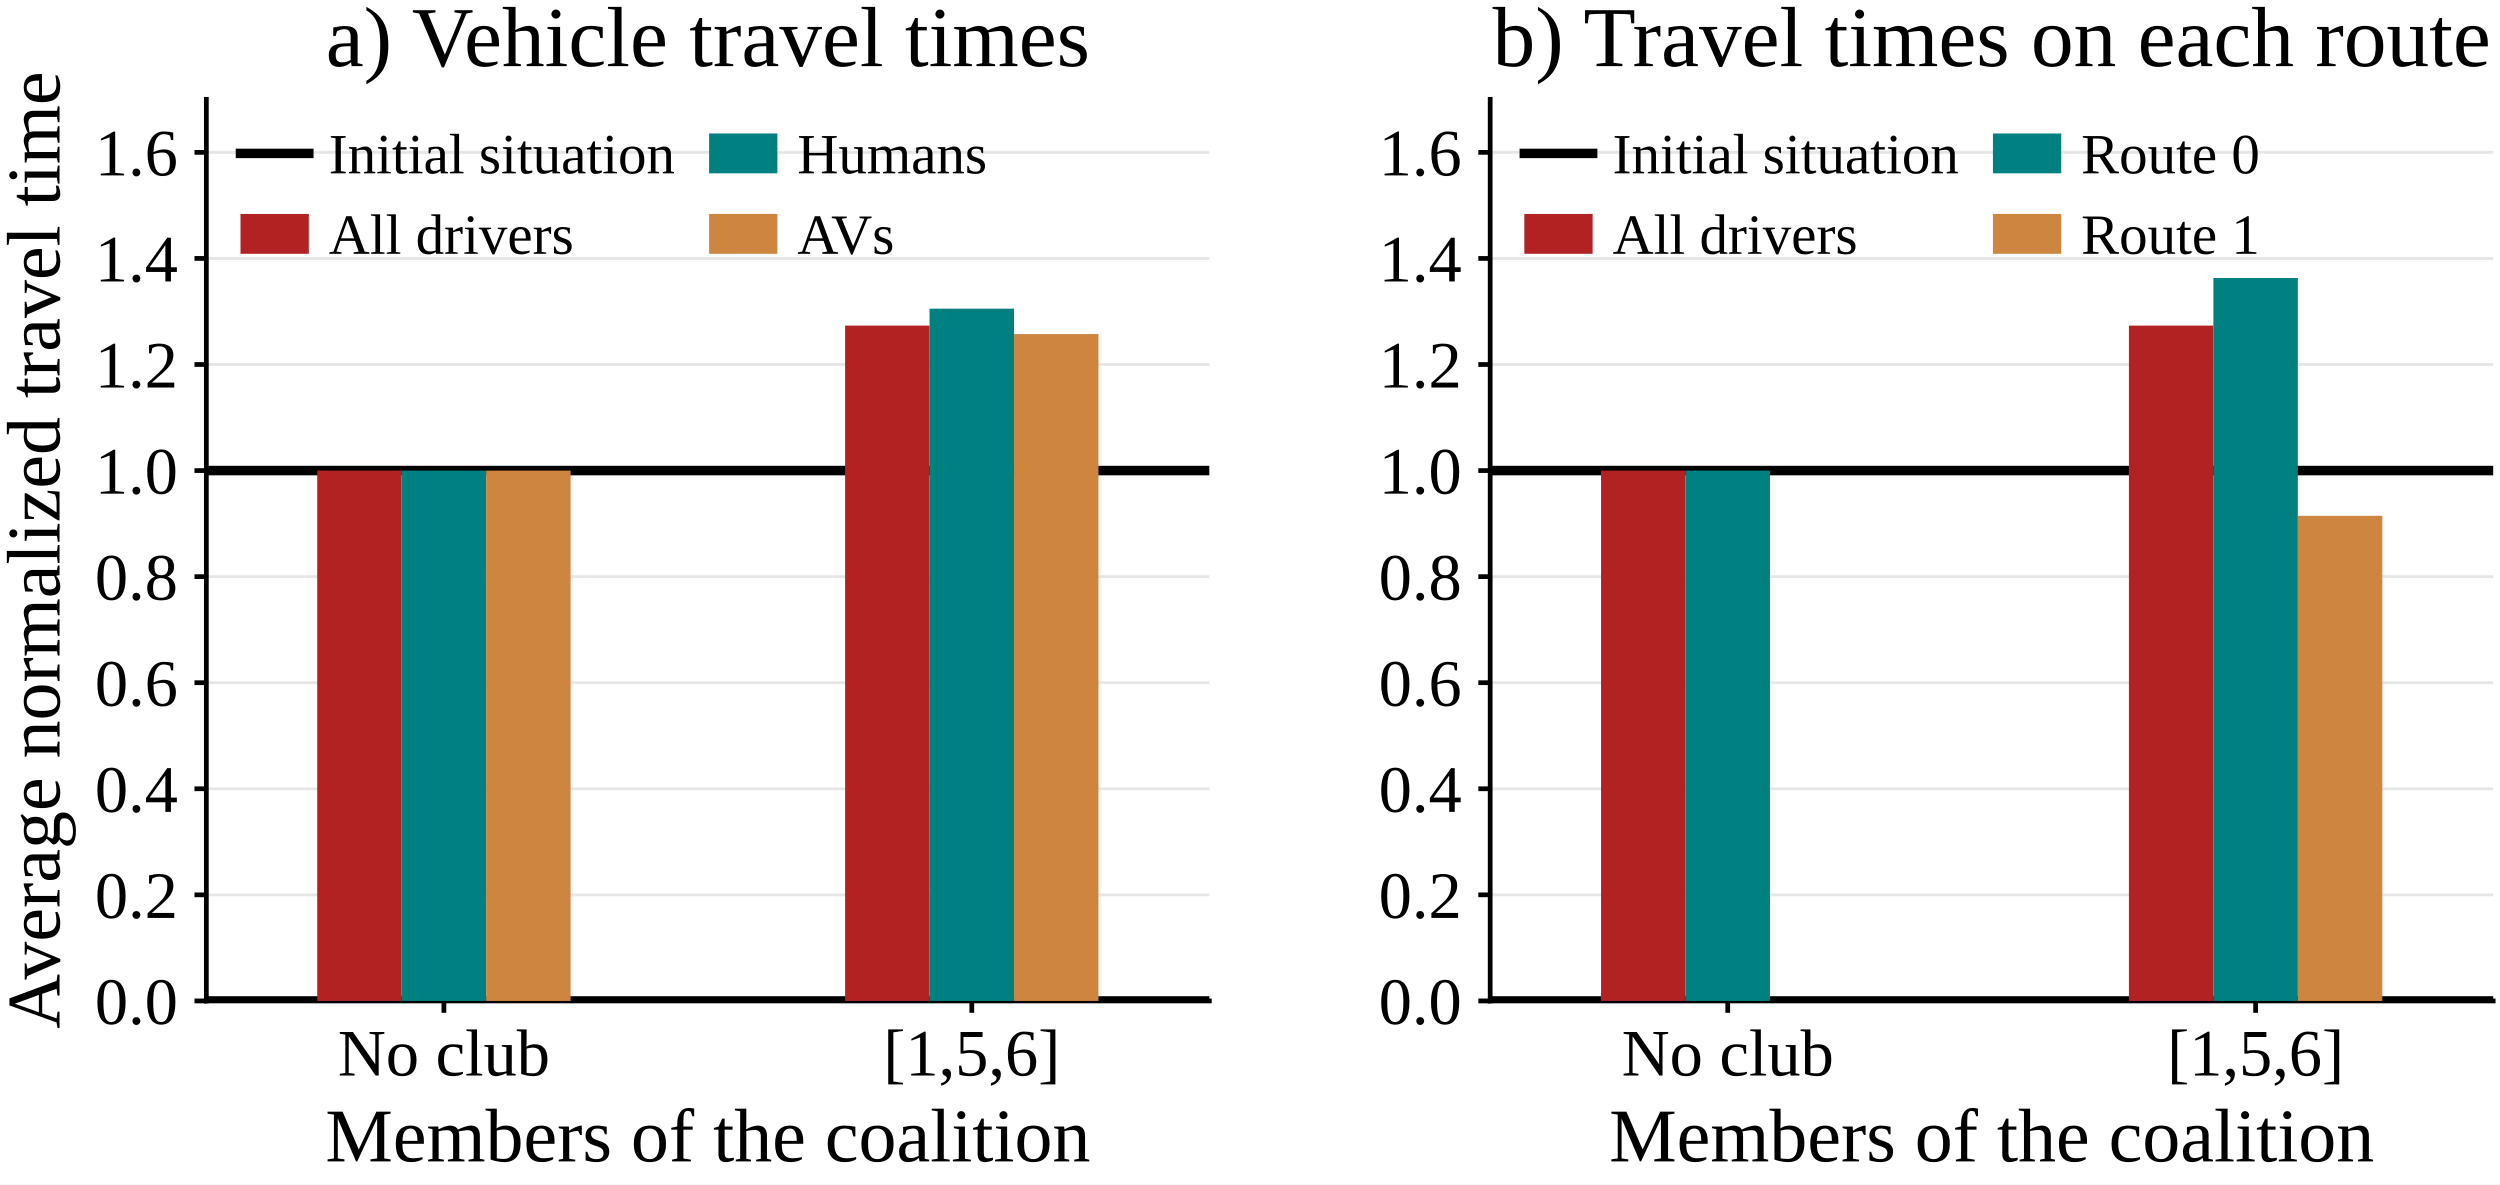
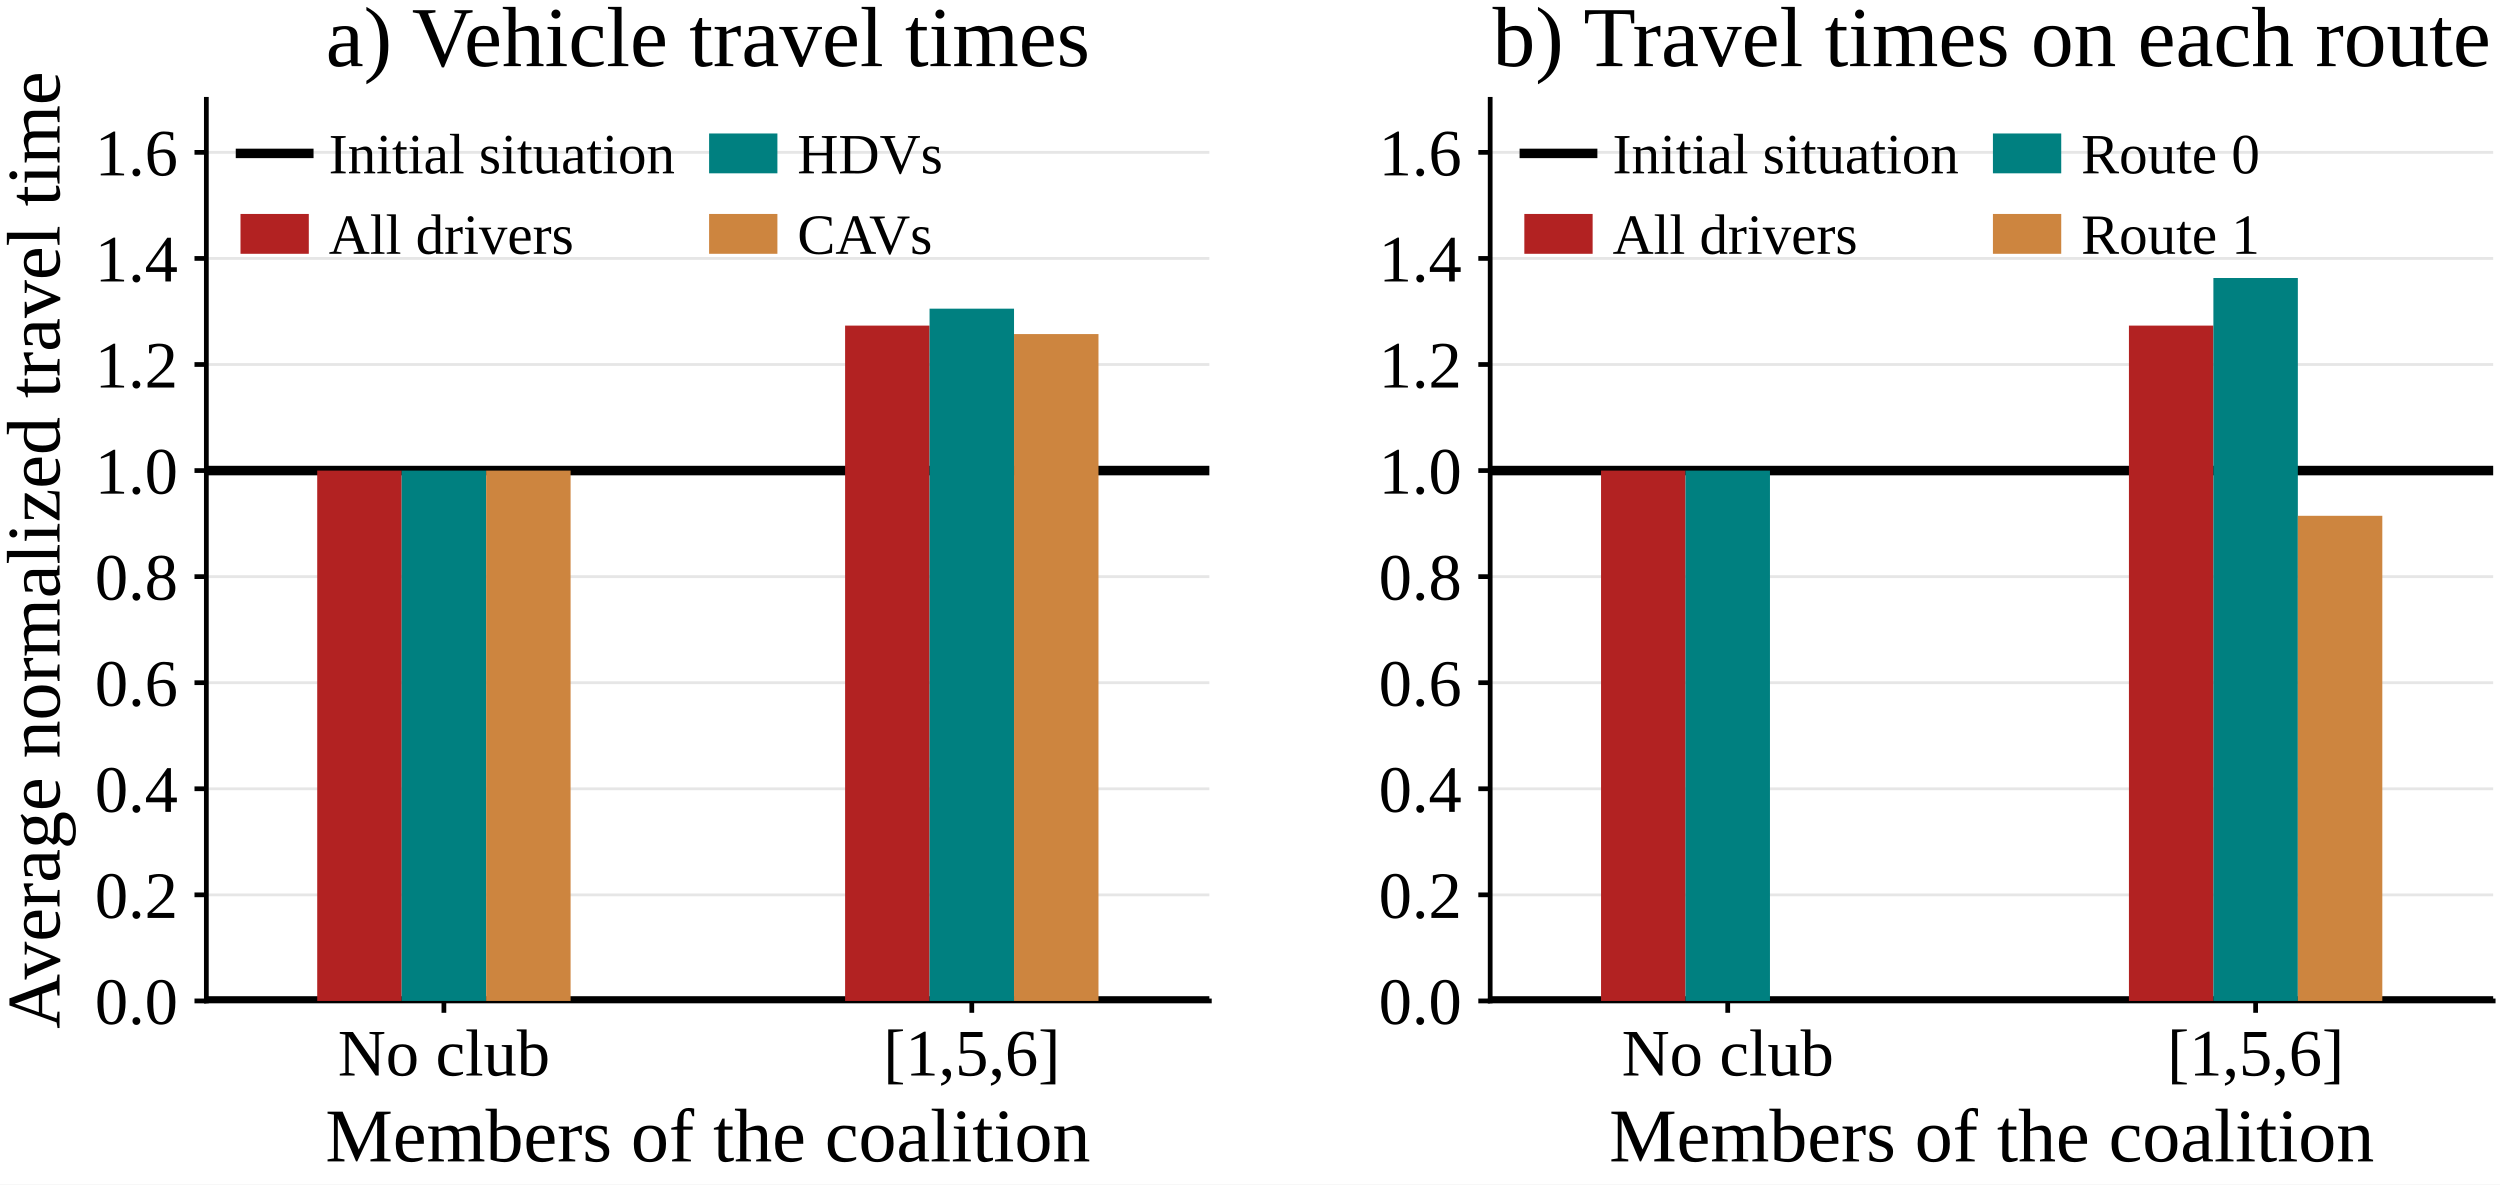
<svg xmlns="http://www.w3.org/2000/svg" xmlns:xlink="http://www.w3.org/1999/xlink" width="527.054pt" height="249.707pt" viewBox="0 0 527.054 249.707" version="1.1">
  <defs>
    <style type="text/css">*{stroke-linejoin: round; stroke-linecap: butt}</style>
  </defs>
  <g id="figure_1">
    <g id="patch_1">
      <path d="M 0 249.707  L 527.054 249.707  L 527.054 0  L 0 0  z " style="fill: #ffffff" />
    </g>
    <g id="axes_1">
      <g id="patch_2">
        <path d="M 43.502 211.019  L 254.955 211.019  L 254.955 20.939  L 43.502 20.939  z " style="fill: #ffffff" />
      </g>
      <g id="matplotlib.axis_1">
        <g id="xtick_1">
          <g id="line2d_1">
            <defs>
-               <path id="m7b30790bf8" d="M 0 0  L 0 2.5  " style="stroke: #000000" />
+               <path id="me50d489197" d="M 0 0  L 0 2.5  " style="stroke: #000000" />
            </defs>
            <g>
-               <use xlink:href="#m7b30790bf8" x="93.583" y="211.019" style="stroke: #000000" />
+               <use xlink:href="#me50d489197" x="93.583" y="211.019" style="stroke: #000000" />
            </g>
          </g>
          <g id="text_1">
            <text style="font-size: 14px; font-family: 'Times New Roman'; text-anchor: middle" x="93.583" y="226.74" transform="rotate(-0 93.58339 226.74)">No club</text>
          </g>
        </g>
        <g id="xtick_2">
          <g id="line2d_2">
            <g>
-               <use xlink:href="#m7b30790bf8" x="204.874" y="211.019" style="stroke: #000000" />
+               <use xlink:href="#me50d489197" x="204.874" y="211.019" style="stroke: #000000" />
            </g>
          </g>
          <g id="text_2">
            <text style="font-size: 14px; font-family: 'Times New Roman'; text-anchor: middle" x="204.874" y="226.74" transform="rotate(-0 204.8742 226.74)">[1,5,6]</text>
          </g>
        </g>
        <g id="text_3">
          <text style="font-size: 16px; font-family: 'Times New Roman'; text-anchor: middle" x="149.229" y="244.845" transform="rotate(-0 149.2288 244.8447)">Members of the coalition</text>
        </g>
      </g>
      <g id="matplotlib.axis_2">
        <g id="ytick_1">
          <g id="line2d_3">
-             <path d="M 43.502 211.019  L 254.955 211.019  " clip-path="url(#p16d0015ae8)" style="fill: none; stroke: #e6e6e6; stroke-width: 0.6; stroke-linecap: square" />
+             <path d="M 43.502 211.019  L 254.955 211.019  " clip-path="url(#pb541ff72c2)" style="fill: none; stroke: #e6e6e6; stroke-width: 0.6; stroke-linecap: square" />
          </g>
          <g id="line2d_4">
            <defs>
-               <path id="m660d501bb4" d="M 0 0  L -2.5 0  " style="stroke: #000000" />
+               <path id="m9a9bb2b835" d="M 0 0  L -2.5 0  " style="stroke: #000000" />
            </defs>
            <g>
-               <use xlink:href="#m660d501bb4" x="43.502" y="211.019" style="stroke: #000000" />
+               <use xlink:href="#m9a9bb2b835" x="43.502" y="211.019" style="stroke: #000000" />
            </g>
          </g>
          <g id="text_4">
            <text style="font-size: 14px; font-family: 'Times New Roman'; text-anchor: end" x="37.502" y="215.879" transform="rotate(-0 37.5025 215.8794)">0.0</text>
          </g>
        </g>
        <g id="ytick_2">
          <g id="line2d_5">
-             <path d="M 43.502 188.656  L 254.955 188.656  " clip-path="url(#p16d0015ae8)" style="fill: none; stroke: #e6e6e6; stroke-width: 0.6; stroke-linecap: square" />
+             <path d="M 43.502 188.656  L 254.955 188.656  " clip-path="url(#pb541ff72c2)" style="fill: none; stroke: #e6e6e6; stroke-width: 0.6; stroke-linecap: square" />
          </g>
          <g id="line2d_6">
            <g>
-               <use xlink:href="#m660d501bb4" x="43.502" y="188.656" style="stroke: #000000" />
+               <use xlink:href="#m9a9bb2b835" x="43.502" y="188.656" style="stroke: #000000" />
            </g>
          </g>
          <g id="text_5">
            <text style="font-size: 14px; font-family: 'Times New Roman'; text-anchor: end" x="37.502" y="193.517" transform="rotate(-0 37.5025 193.517)">0.2</text>
          </g>
        </g>
        <g id="ytick_3">
          <g id="line2d_7">
-             <path d="M 43.502 166.294  L 254.955 166.294  " clip-path="url(#p16d0015ae8)" style="fill: none; stroke: #e6e6e6; stroke-width: 0.6; stroke-linecap: square" />
+             <path d="M 43.502 166.294  L 254.955 166.294  " clip-path="url(#pb541ff72c2)" style="fill: none; stroke: #e6e6e6; stroke-width: 0.6; stroke-linecap: square" />
          </g>
          <g id="line2d_8">
            <g>
-               <use xlink:href="#m660d501bb4" x="43.502" y="166.294" style="stroke: #000000" />
+               <use xlink:href="#m9a9bb2b835" x="43.502" y="166.294" style="stroke: #000000" />
            </g>
          </g>
          <g id="text_6">
            <text style="font-size: 14px; font-family: 'Times New Roman'; text-anchor: end" x="37.502" y="171.155" transform="rotate(-0 37.5025 171.1547)">0.4</text>
          </g>
        </g>
        <g id="ytick_4">
          <g id="line2d_9">
-             <path d="M 43.502 143.932  L 254.955 143.932  " clip-path="url(#p16d0015ae8)" style="fill: none; stroke: #e6e6e6; stroke-width: 0.6; stroke-linecap: square" />
+             <path d="M 43.502 143.932  L 254.955 143.932  " clip-path="url(#pb541ff72c2)" style="fill: none; stroke: #e6e6e6; stroke-width: 0.6; stroke-linecap: square" />
          </g>
          <g id="line2d_10">
            <g>
-               <use xlink:href="#m660d501bb4" x="43.502" y="143.932" style="stroke: #000000" />
+               <use xlink:href="#m9a9bb2b835" x="43.502" y="143.932" style="stroke: #000000" />
            </g>
          </g>
          <g id="text_7">
            <text style="font-size: 14px; font-family: 'Times New Roman'; text-anchor: end" x="37.502" y="148.792" transform="rotate(-0 37.5025 148.7923)">0.6</text>
          </g>
        </g>
        <g id="ytick_5">
          <g id="line2d_11">
-             <path d="M 43.502 121.569  L 254.955 121.569  " clip-path="url(#p16d0015ae8)" style="fill: none; stroke: #e6e6e6; stroke-width: 0.6; stroke-linecap: square" />
+             <path d="M 43.502 121.569  L 254.955 121.569  " clip-path="url(#pb541ff72c2)" style="fill: none; stroke: #e6e6e6; stroke-width: 0.6; stroke-linecap: square" />
          </g>
          <g id="line2d_12">
            <g>
-               <use xlink:href="#m660d501bb4" x="43.502" y="121.569" style="stroke: #000000" />
+               <use xlink:href="#m9a9bb2b835" x="43.502" y="121.569" style="stroke: #000000" />
            </g>
          </g>
          <g id="text_8">
            <text style="font-size: 14px; font-family: 'Times New Roman'; text-anchor: end" x="37.502" y="126.43" transform="rotate(-0 37.5025 126.43)">0.8</text>
          </g>
        </g>
        <g id="ytick_6">
          <g id="line2d_13">
-             <path d="M 43.502 99.207  L 254.955 99.207  " clip-path="url(#p16d0015ae8)" style="fill: none; stroke: #e6e6e6; stroke-width: 0.6; stroke-linecap: square" />
+             <path d="M 43.502 99.207  L 254.955 99.207  " clip-path="url(#pb541ff72c2)" style="fill: none; stroke: #e6e6e6; stroke-width: 0.6; stroke-linecap: square" />
          </g>
          <g id="line2d_14">
            <g>
-               <use xlink:href="#m660d501bb4" x="43.502" y="99.207" style="stroke: #000000" />
+               <use xlink:href="#m9a9bb2b835" x="43.502" y="99.207" style="stroke: #000000" />
            </g>
          </g>
          <g id="text_9">
            <text style="font-size: 14px; font-family: 'Times New Roman'; text-anchor: end" x="37.502" y="104.068" transform="rotate(-0 37.5025 104.0676)">1.0</text>
          </g>
        </g>
        <g id="ytick_7">
          <g id="line2d_15">
-             <path d="M 43.502 76.845  L 254.955 76.845  " clip-path="url(#p16d0015ae8)" style="fill: none; stroke: #e6e6e6; stroke-width: 0.6; stroke-linecap: square" />
+             <path d="M 43.502 76.845  L 254.955 76.845  " clip-path="url(#pb541ff72c2)" style="fill: none; stroke: #e6e6e6; stroke-width: 0.6; stroke-linecap: square" />
          </g>
          <g id="line2d_16">
            <g>
-               <use xlink:href="#m660d501bb4" x="43.502" y="76.845" style="stroke: #000000" />
+               <use xlink:href="#m9a9bb2b835" x="43.502" y="76.845" style="stroke: #000000" />
            </g>
          </g>
          <g id="text_10">
            <text style="font-size: 14px; font-family: 'Times New Roman'; text-anchor: end" x="37.502" y="81.705" transform="rotate(-0 37.5025 81.70526)">1.2</text>
          </g>
        </g>
        <g id="ytick_8">
          <g id="line2d_17">
-             <path d="M 43.502 54.482  L 254.955 54.482  " clip-path="url(#p16d0015ae8)" style="fill: none; stroke: #e6e6e6; stroke-width: 0.6; stroke-linecap: square" />
+             <path d="M 43.502 54.482  L 254.955 54.482  " clip-path="url(#pb541ff72c2)" style="fill: none; stroke: #e6e6e6; stroke-width: 0.6; stroke-linecap: square" />
          </g>
          <g id="line2d_18">
            <g>
-               <use xlink:href="#m660d501bb4" x="43.502" y="54.482" style="stroke: #000000" />
+               <use xlink:href="#m9a9bb2b835" x="43.502" y="54.482" style="stroke: #000000" />
            </g>
          </g>
          <g id="text_11">
            <text style="font-size: 14px; font-family: 'Times New Roman'; text-anchor: end" x="37.502" y="59.343" transform="rotate(-0 37.5025 59.3429)">1.4</text>
          </g>
        </g>
        <g id="ytick_9">
          <g id="line2d_19">
-             <path d="M 43.502 32.12  L 254.955 32.12  " clip-path="url(#p16d0015ae8)" style="fill: none; stroke: #e6e6e6; stroke-width: 0.6; stroke-linecap: square" />
+             <path d="M 43.502 32.12  L 254.955 32.12  " clip-path="url(#pb541ff72c2)" style="fill: none; stroke: #e6e6e6; stroke-width: 0.6; stroke-linecap: square" />
          </g>
          <g id="line2d_20">
            <g>
-               <use xlink:href="#m660d501bb4" x="43.502" y="32.12" style="stroke: #000000" />
+               <use xlink:href="#m9a9bb2b835" x="43.502" y="32.12" style="stroke: #000000" />
            </g>
          </g>
          <g id="text_12">
            <text style="font-size: 14px; font-family: 'Times New Roman'; text-anchor: end" x="37.502" y="36.981" transform="rotate(-0 37.5025 36.98055)">1.6</text>
          </g>
        </g>
        <g id="text_13">
          <text style="font-size: 16px; font-family: 'Times New Roman'; text-anchor: middle" x="12.55" y="115.979" transform="rotate(-90 12.55 115.9788)">Average normalized travel time</text>
        </g>
      </g>
      <g id="line2d_21">
-         <path d="M 43.502 99.207  L 254.955 99.207  " clip-path="url(#p16d0015ae8)" style="fill: none; stroke: #000000; stroke-width: 2; stroke-linecap: square" />
+         <path d="M 43.502 99.207  L 254.955 99.207  " clip-path="url(#pb541ff72c2)" style="fill: none; stroke: #000000; stroke-width: 2; stroke-linecap: square" />
      </g>
      <g id="line2d_22">
-         <path d="M 43.502 211.019  L 254.955 211.019  " clip-path="url(#p16d0015ae8)" style="fill: none; stroke: #000000; stroke-width: 2; stroke-linecap: square" />
+         <path d="M 43.502 211.019  L 254.955 211.019  " clip-path="url(#pb541ff72c2)" style="fill: none; stroke: #000000; stroke-width: 2; stroke-linecap: square" />
      </g>
      <g id="patch_3">
        <path d="M 43.502 211.019  L 43.502 20.939  " style="fill: none; stroke: #000000; stroke-linejoin: miter; stroke-linecap: square" />
      </g>
      <g id="patch_4">
        <path d="M 43.502 211.019  L 254.955 211.019  " style="fill: none; stroke: #000000; stroke-linejoin: miter; stroke-linecap: square" />
      </g>
      <g id="patch_5">
-         <path d="M 66.874 211.019  L 84.68 211.019  L 84.68 99.207  L 66.874 99.207  z " clip-path="url(#p16d0015ae8)" style="fill: #b22222" />
+         <path d="M 66.874 211.019  L 84.68 211.019  L 84.68 99.207  L 66.874 99.207  z " clip-path="url(#pb541ff72c2)" style="fill: #b22222" />
      </g>
      <g id="patch_6">
-         <path d="M 178.164 211.019  L 195.971 211.019  L 195.971 68.641  L 178.164 68.641  z " clip-path="url(#p16d0015ae8)" style="fill: #b22222" />
+         <path d="M 178.164 211.019  L 195.971 211.019  L 195.971 68.641  L 178.164 68.641  z " clip-path="url(#pb541ff72c2)" style="fill: #b22222" />
      </g>
      <g id="patch_7">
-         <path d="M 84.68 211.019  L 102.487 211.019  L 102.487 99.207  L 84.68 99.207  z " clip-path="url(#p16d0015ae8)" style="fill: #008080" />
+         <path d="M 84.68 211.019  L 102.487 211.019  L 102.487 99.207  L 84.68 99.207  z " clip-path="url(#pb541ff72c2)" style="fill: #008080" />
      </g>
      <g id="patch_8">
-         <path d="M 195.971 211.019  L 213.778 211.019  L 213.778 65.067  L 195.971 65.067  z " clip-path="url(#p16d0015ae8)" style="fill: #008080" />
+         <path d="M 195.971 211.019  L 213.778 211.019  L 213.778 65.067  L 195.971 65.067  z " clip-path="url(#pb541ff72c2)" style="fill: #008080" />
      </g>
      <g id="patch_9">
-         <path d="M 102.487 211.019  L 120.293 211.019  L 120.293 99.207  L 102.487 99.207  z " clip-path="url(#p16d0015ae8)" style="fill: #cd853f" />
+         <path d="M 102.487 211.019  L 120.293 211.019  L 120.293 99.207  L 102.487 99.207  z " clip-path="url(#pb541ff72c2)" style="fill: #cd853f" />
      </g>
      <g id="patch_10">
-         <path d="M 213.778 211.019  L 231.584 211.019  L 231.584 70.428  L 213.778 70.428  z " clip-path="url(#p16d0015ae8)" style="fill: #cd853f" />
+         <path d="M 213.778 211.019  L 231.584 211.019  L 231.584 70.428  L 213.778 70.428  z " clip-path="url(#pb541ff72c2)" style="fill: #cd853f" />
      </g>
      <g id="text_14">
        <text style="font-size: 18px; font-family: 'Times New Roman'; text-anchor: middle" x="149.229" y="13.939" transform="rotate(-0 149.2288 13.93875)">a) Vehicle travel times</text>
      </g>
      <g id="legend_1">
        <g id="line2d_23">
          <path d="M 50.703 32.339  L 57.903 32.339  L 65.103 32.339  " style="fill: none; stroke: #000000; stroke-width: 2; stroke-linecap: square" />
        </g>
        <g id="text_15">
          <text style="font-size: 12px; font-family: 'Times New Roman'; text-anchor: start" x="69.302" y="36.539" transform="rotate(-0 69.3025 36.53875)">Initial situation</text>
        </g>
        <g id="patch_11">
          <path d="M 50.703 53.506  L 65.103 53.506  L 65.103 45.106  L 50.703 45.106  z " style="fill: #b22222" />
        </g>
        <g id="text_16">
          <text style="font-size: 12px; font-family: 'Times New Roman'; text-anchor: start" x="69.302" y="53.506" transform="rotate(-0 69.3025 53.50563)">All drivers</text>
        </g>
        <g id="patch_12">
          <path d="M 149.493 36.539  L 163.893 36.539  L 163.893 28.139  L 149.493 28.139  z " style="fill: #008080" />
        </g>
        <g id="text_17">
-           <text style="font-size: 12px; font-family: 'Times New Roman'; text-anchor: start" x="168.093" y="36.539" transform="rotate(-0 168.0925 36.53875)">Humans</text>
+           <text style="font-size: 12px; font-family: 'Times New Roman'; text-anchor: start" x="168.093" y="36.539" transform="rotate(-0 168.0925 36.53875)">HDVs</text>
        </g>
        <g id="patch_13">
          <path d="M 149.493 53.506  L 163.893 53.506  L 163.893 45.106  L 149.493 45.106  z " style="fill: #cd853f" />
        </g>
        <g id="text_18">
-           <text style="font-size: 12px; font-family: 'Times New Roman'; text-anchor: start" x="168.093" y="53.506" transform="rotate(-0 168.0925 53.50563)">AVs</text>
+           <text style="font-size: 12px; font-family: 'Times New Roman'; text-anchor: start" x="168.093" y="53.506" transform="rotate(-0 168.0925 53.50563)">CAVs</text>
        </g>
      </g>
    </g>
    <g id="axes_2">
      <g id="patch_14">
        <path d="M 314.162 211.019  L 525.615 211.019  L 525.615 20.939  L 314.162 20.939  z " style="fill: #ffffff" />
      </g>
      <g id="matplotlib.axis_3">
        <g id="xtick_3">
          <g id="line2d_24">
            <g>
-               <use xlink:href="#m7b30790bf8" x="364.243" y="211.019" style="stroke: #000000" />
+               <use xlink:href="#me50d489197" x="364.243" y="211.019" style="stroke: #000000" />
            </g>
          </g>
          <g id="text_19">
            <text style="font-size: 14px; font-family: 'Times New Roman'; text-anchor: middle" x="364.243" y="226.74" transform="rotate(-0 364.2428 226.74)">No club</text>
          </g>
        </g>
        <g id="xtick_4">
          <g id="line2d_25">
            <g>
-               <use xlink:href="#m7b30790bf8" x="475.534" y="211.019" style="stroke: #000000" />
+               <use xlink:href="#me50d489197" x="475.534" y="211.019" style="stroke: #000000" />
            </g>
          </g>
          <g id="text_20">
            <text style="font-size: 14px; font-family: 'Times New Roman'; text-anchor: middle" x="475.534" y="226.74" transform="rotate(-0 475.5336 226.74)">[1,5,6]</text>
          </g>
        </g>
        <g id="text_21">
          <text style="font-size: 16px; font-family: 'Times New Roman'; text-anchor: middle" x="419.888" y="244.845" transform="rotate(-0 419.8882 244.8447)">Members of the coalition</text>
        </g>
      </g>
      <g id="matplotlib.axis_4">
        <g id="ytick_10">
          <g id="line2d_26">
-             <path d="M 314.162 211.019  L 525.615 211.019  " clip-path="url(#paa5bd92dda)" style="fill: none; stroke: #e6e6e6; stroke-width: 0.6; stroke-linecap: square" />
+             <path d="M 314.162 211.019  L 525.615 211.019  " clip-path="url(#p444f5bf609)" style="fill: none; stroke: #e6e6e6; stroke-width: 0.6; stroke-linecap: square" />
          </g>
          <g id="line2d_27">
            <g>
-               <use xlink:href="#m660d501bb4" x="314.162" y="211.019" style="stroke: #000000" />
+               <use xlink:href="#m9a9bb2b835" x="314.162" y="211.019" style="stroke: #000000" />
            </g>
          </g>
          <g id="text_22">
            <text style="font-size: 14px; font-family: 'Times New Roman'; text-anchor: end" x="308.162" y="215.879" transform="rotate(-0 308.1619 215.8794)">0.0</text>
          </g>
        </g>
        <g id="ytick_11">
          <g id="line2d_28">
-             <path d="M 314.162 188.656  L 525.615 188.656  " clip-path="url(#paa5bd92dda)" style="fill: none; stroke: #e6e6e6; stroke-width: 0.6; stroke-linecap: square" />
+             <path d="M 314.162 188.656  L 525.615 188.656  " clip-path="url(#p444f5bf609)" style="fill: none; stroke: #e6e6e6; stroke-width: 0.6; stroke-linecap: square" />
          </g>
          <g id="line2d_29">
            <g>
-               <use xlink:href="#m660d501bb4" x="314.162" y="188.656" style="stroke: #000000" />
+               <use xlink:href="#m9a9bb2b835" x="314.162" y="188.656" style="stroke: #000000" />
            </g>
          </g>
          <g id="text_23">
            <text style="font-size: 14px; font-family: 'Times New Roman'; text-anchor: end" x="308.162" y="193.517" transform="rotate(-0 308.1619 193.517)">0.2</text>
          </g>
        </g>
        <g id="ytick_12">
          <g id="line2d_30">
-             <path d="M 314.162 166.294  L 525.615 166.294  " clip-path="url(#paa5bd92dda)" style="fill: none; stroke: #e6e6e6; stroke-width: 0.6; stroke-linecap: square" />
+             <path d="M 314.162 166.294  L 525.615 166.294  " clip-path="url(#p444f5bf609)" style="fill: none; stroke: #e6e6e6; stroke-width: 0.6; stroke-linecap: square" />
          </g>
          <g id="line2d_31">
            <g>
-               <use xlink:href="#m660d501bb4" x="314.162" y="166.294" style="stroke: #000000" />
+               <use xlink:href="#m9a9bb2b835" x="314.162" y="166.294" style="stroke: #000000" />
            </g>
          </g>
          <g id="text_24">
            <text style="font-size: 14px; font-family: 'Times New Roman'; text-anchor: end" x="308.162" y="171.155" transform="rotate(-0 308.1619 171.1547)">0.4</text>
          </g>
        </g>
        <g id="ytick_13">
          <g id="line2d_32">
-             <path d="M 314.162 143.932  L 525.615 143.932  " clip-path="url(#paa5bd92dda)" style="fill: none; stroke: #e6e6e6; stroke-width: 0.6; stroke-linecap: square" />
+             <path d="M 314.162 143.932  L 525.615 143.932  " clip-path="url(#p444f5bf609)" style="fill: none; stroke: #e6e6e6; stroke-width: 0.6; stroke-linecap: square" />
          </g>
          <g id="line2d_33">
            <g>
-               <use xlink:href="#m660d501bb4" x="314.162" y="143.932" style="stroke: #000000" />
+               <use xlink:href="#m9a9bb2b835" x="314.162" y="143.932" style="stroke: #000000" />
            </g>
          </g>
          <g id="text_25">
            <text style="font-size: 14px; font-family: 'Times New Roman'; text-anchor: end" x="308.162" y="148.792" transform="rotate(-0 308.1619 148.7923)">0.6</text>
          </g>
        </g>
        <g id="ytick_14">
          <g id="line2d_34">
-             <path d="M 314.162 121.569  L 525.615 121.569  " clip-path="url(#paa5bd92dda)" style="fill: none; stroke: #e6e6e6; stroke-width: 0.6; stroke-linecap: square" />
+             <path d="M 314.162 121.569  L 525.615 121.569  " clip-path="url(#p444f5bf609)" style="fill: none; stroke: #e6e6e6; stroke-width: 0.6; stroke-linecap: square" />
          </g>
          <g id="line2d_35">
            <g>
-               <use xlink:href="#m660d501bb4" x="314.162" y="121.569" style="stroke: #000000" />
+               <use xlink:href="#m9a9bb2b835" x="314.162" y="121.569" style="stroke: #000000" />
            </g>
          </g>
          <g id="text_26">
            <text style="font-size: 14px; font-family: 'Times New Roman'; text-anchor: end" x="308.162" y="126.43" transform="rotate(-0 308.1619 126.43)">0.8</text>
          </g>
        </g>
        <g id="ytick_15">
          <g id="line2d_36">
-             <path d="M 314.162 99.207  L 525.615 99.207  " clip-path="url(#paa5bd92dda)" style="fill: none; stroke: #e6e6e6; stroke-width: 0.6; stroke-linecap: square" />
+             <path d="M 314.162 99.207  L 525.615 99.207  " clip-path="url(#p444f5bf609)" style="fill: none; stroke: #e6e6e6; stroke-width: 0.6; stroke-linecap: square" />
          </g>
          <g id="line2d_37">
            <g>
-               <use xlink:href="#m660d501bb4" x="314.162" y="99.207" style="stroke: #000000" />
+               <use xlink:href="#m9a9bb2b835" x="314.162" y="99.207" style="stroke: #000000" />
            </g>
          </g>
          <g id="text_27">
            <text style="font-size: 14px; font-family: 'Times New Roman'; text-anchor: end" x="308.162" y="104.068" transform="rotate(-0 308.1619 104.0676)">1.0</text>
          </g>
        </g>
        <g id="ytick_16">
          <g id="line2d_38">
-             <path d="M 314.162 76.845  L 525.615 76.845  " clip-path="url(#paa5bd92dda)" style="fill: none; stroke: #e6e6e6; stroke-width: 0.6; stroke-linecap: square" />
+             <path d="M 314.162 76.845  L 525.615 76.845  " clip-path="url(#p444f5bf609)" style="fill: none; stroke: #e6e6e6; stroke-width: 0.6; stroke-linecap: square" />
          </g>
          <g id="line2d_39">
            <g>
-               <use xlink:href="#m660d501bb4" x="314.162" y="76.845" style="stroke: #000000" />
+               <use xlink:href="#m9a9bb2b835" x="314.162" y="76.845" style="stroke: #000000" />
            </g>
          </g>
          <g id="text_28">
            <text style="font-size: 14px; font-family: 'Times New Roman'; text-anchor: end" x="308.162" y="81.705" transform="rotate(-0 308.1619 81.70526)">1.2</text>
          </g>
        </g>
        <g id="ytick_17">
          <g id="line2d_40">
-             <path d="M 314.162 54.482  L 525.615 54.482  " clip-path="url(#paa5bd92dda)" style="fill: none; stroke: #e6e6e6; stroke-width: 0.6; stroke-linecap: square" />
+             <path d="M 314.162 54.482  L 525.615 54.482  " clip-path="url(#p444f5bf609)" style="fill: none; stroke: #e6e6e6; stroke-width: 0.6; stroke-linecap: square" />
          </g>
          <g id="line2d_41">
            <g>
-               <use xlink:href="#m660d501bb4" x="314.162" y="54.482" style="stroke: #000000" />
+               <use xlink:href="#m9a9bb2b835" x="314.162" y="54.482" style="stroke: #000000" />
            </g>
          </g>
          <g id="text_29">
            <text style="font-size: 14px; font-family: 'Times New Roman'; text-anchor: end" x="308.162" y="59.343" transform="rotate(-0 308.1619 59.3429)">1.4</text>
          </g>
        </g>
        <g id="ytick_18">
          <g id="line2d_42">
-             <path d="M 314.162 32.12  L 525.615 32.12  " clip-path="url(#paa5bd92dda)" style="fill: none; stroke: #e6e6e6; stroke-width: 0.6; stroke-linecap: square" />
+             <path d="M 314.162 32.12  L 525.615 32.12  " clip-path="url(#p444f5bf609)" style="fill: none; stroke: #e6e6e6; stroke-width: 0.6; stroke-linecap: square" />
          </g>
          <g id="line2d_43">
            <g>
-               <use xlink:href="#m660d501bb4" x="314.162" y="32.12" style="stroke: #000000" />
+               <use xlink:href="#m9a9bb2b835" x="314.162" y="32.12" style="stroke: #000000" />
            </g>
          </g>
          <g id="text_30">
            <text style="font-size: 14px; font-family: 'Times New Roman'; text-anchor: end" x="308.162" y="36.981" transform="rotate(-0 308.1619 36.98055)">1.6</text>
          </g>
        </g>
      </g>
      <g id="line2d_44">
-         <path d="M 314.162 99.207  L 525.615 99.207  " clip-path="url(#paa5bd92dda)" style="fill: none; stroke: #000000; stroke-width: 2; stroke-linecap: square" />
+         <path d="M 314.162 99.207  L 525.615 99.207  " clip-path="url(#p444f5bf609)" style="fill: none; stroke: #000000; stroke-width: 2; stroke-linecap: square" />
      </g>
      <g id="line2d_45">
-         <path d="M 314.162 211.019  L 525.615 211.019  " clip-path="url(#paa5bd92dda)" style="fill: none; stroke: #000000; stroke-width: 2; stroke-linecap: square" />
+         <path d="M 314.162 211.019  L 525.615 211.019  " clip-path="url(#p444f5bf609)" style="fill: none; stroke: #000000; stroke-width: 2; stroke-linecap: square" />
      </g>
      <g id="patch_15">
        <path d="M 314.162 211.019  L 314.162 20.939  " style="fill: none; stroke: #000000; stroke-linejoin: miter; stroke-linecap: square" />
      </g>
      <g id="patch_16">
        <path d="M 314.162 211.019  L 525.615 211.019  " style="fill: none; stroke: #000000; stroke-linejoin: miter; stroke-linecap: square" />
      </g>
      <g id="patch_17">
-         <path d="M 337.533 211.019  L 355.339 211.019  L 355.339 99.207  L 337.533 99.207  z " clip-path="url(#paa5bd92dda)" style="fill: #b22222" />
+         <path d="M 337.533 211.019  L 355.339 211.019  L 355.339 99.207  L 337.533 99.207  z " clip-path="url(#p444f5bf609)" style="fill: #b22222" />
      </g>
      <g id="patch_18">
-         <path d="M 448.824 211.019  L 466.63 211.019  L 466.63 68.641  L 448.824 68.641  z " clip-path="url(#paa5bd92dda)" style="fill: #b22222" />
+         <path d="M 448.824 211.019  L 466.63 211.019  L 466.63 68.641  L 448.824 68.641  z " clip-path="url(#p444f5bf609)" style="fill: #b22222" />
      </g>
      <g id="patch_19">
-         <path d="M 355.339 211.019  L 373.146 211.019  L 373.146 99.207  L 355.339 99.207  z " clip-path="url(#paa5bd92dda)" style="fill: #008080" />
+         <path d="M 355.339 211.019  L 373.146 211.019  L 373.146 99.207  L 355.339 99.207  z " clip-path="url(#p444f5bf609)" style="fill: #008080" />
      </g>
      <g id="patch_20">
-         <path d="M 466.63 211.019  L 484.437 211.019  L 484.437 58.615  L 466.63 58.615  z " clip-path="url(#paa5bd92dda)" style="fill: #008080" />
+         <path d="M 466.63 211.019  L 484.437 211.019  L 484.437 58.615  L 466.63 58.615  z " clip-path="url(#p444f5bf609)" style="fill: #008080" />
      </g>
      <g id="patch_21">
-         <path d="M 0 0  z " clip-path="url(#paa5bd92dda)" style="fill: #cd853f" />
+         <path d="M 0 0  z " clip-path="url(#p444f5bf609)" style="fill: #cd853f" />
      </g>
      <g id="patch_22">
-         <path d="M 484.437 211.019  L 502.243 211.019  L 502.243 108.748  L 484.437 108.748  z " clip-path="url(#paa5bd92dda)" style="fill: #cd853f" />
+         <path d="M 484.437 211.019  L 502.243 211.019  L 502.243 108.748  L 484.437 108.748  z " clip-path="url(#p444f5bf609)" style="fill: #cd853f" />
      </g>
      <g id="text_31">
        <text style="font-size: 18px; font-family: 'Times New Roman'; text-anchor: middle" x="419.888" y="13.939" transform="rotate(-0 419.8882 13.93875)">b) Travel times on each route</text>
      </g>
      <g id="legend_2">
        <g id="line2d_46">
          <path d="M 321.362 32.339  L 328.562 32.339  L 335.762 32.339  " style="fill: none; stroke: #000000; stroke-width: 2; stroke-linecap: square" />
        </g>
        <g id="text_32">
          <text style="font-size: 12px; font-family: 'Times New Roman'; text-anchor: start" x="339.962" y="36.539" transform="rotate(-0 339.9619 36.53875)">Initial situation</text>
        </g>
        <g id="patch_23">
          <path d="M 321.362 53.506  L 335.762 53.506  L 335.762 45.106  L 321.362 45.106  z " style="fill: #b22222" />
        </g>
        <g id="text_33">
          <text style="font-size: 12px; font-family: 'Times New Roman'; text-anchor: start" x="339.962" y="53.506" transform="rotate(-0 339.9619 53.50563)">All drivers</text>
        </g>
        <g id="patch_24">
          <path d="M 420.152 36.539  L 434.552 36.539  L 434.552 28.139  L 420.152 28.139  z " style="fill: #008080" />
        </g>
        <g id="text_34">
          <text style="font-size: 12px; font-family: 'Times New Roman'; text-anchor: start" x="438.752" y="36.539" transform="rotate(-0 438.7519 36.53875)">Route 0</text>
        </g>
        <g id="patch_25">
          <path d="M 420.152 53.506  L 434.552 53.506  L 434.552 45.106  L 420.152 45.106  z " style="fill: #cd853f" />
        </g>
        <g id="text_35">
          <text style="font-size: 12px; font-family: 'Times New Roman'; text-anchor: start" x="438.752" y="53.506" transform="rotate(-0 438.7519 53.50563)">Route 1</text>
        </g>
      </g>
    </g>
  </g>
  <defs>
-     <clipPath id="p16d0015ae8">
+     <clipPath id="pb541ff72c2">
      <rect x="43.502" y="20.939" width="211.453" height="190.08" />
    </clipPath>
-     <clipPath id="paa5bd92dda">
+     <clipPath id="p444f5bf609">
      <rect x="314.162" y="20.939" width="211.453" height="190.08" />
    </clipPath>
  </defs>
</svg>
